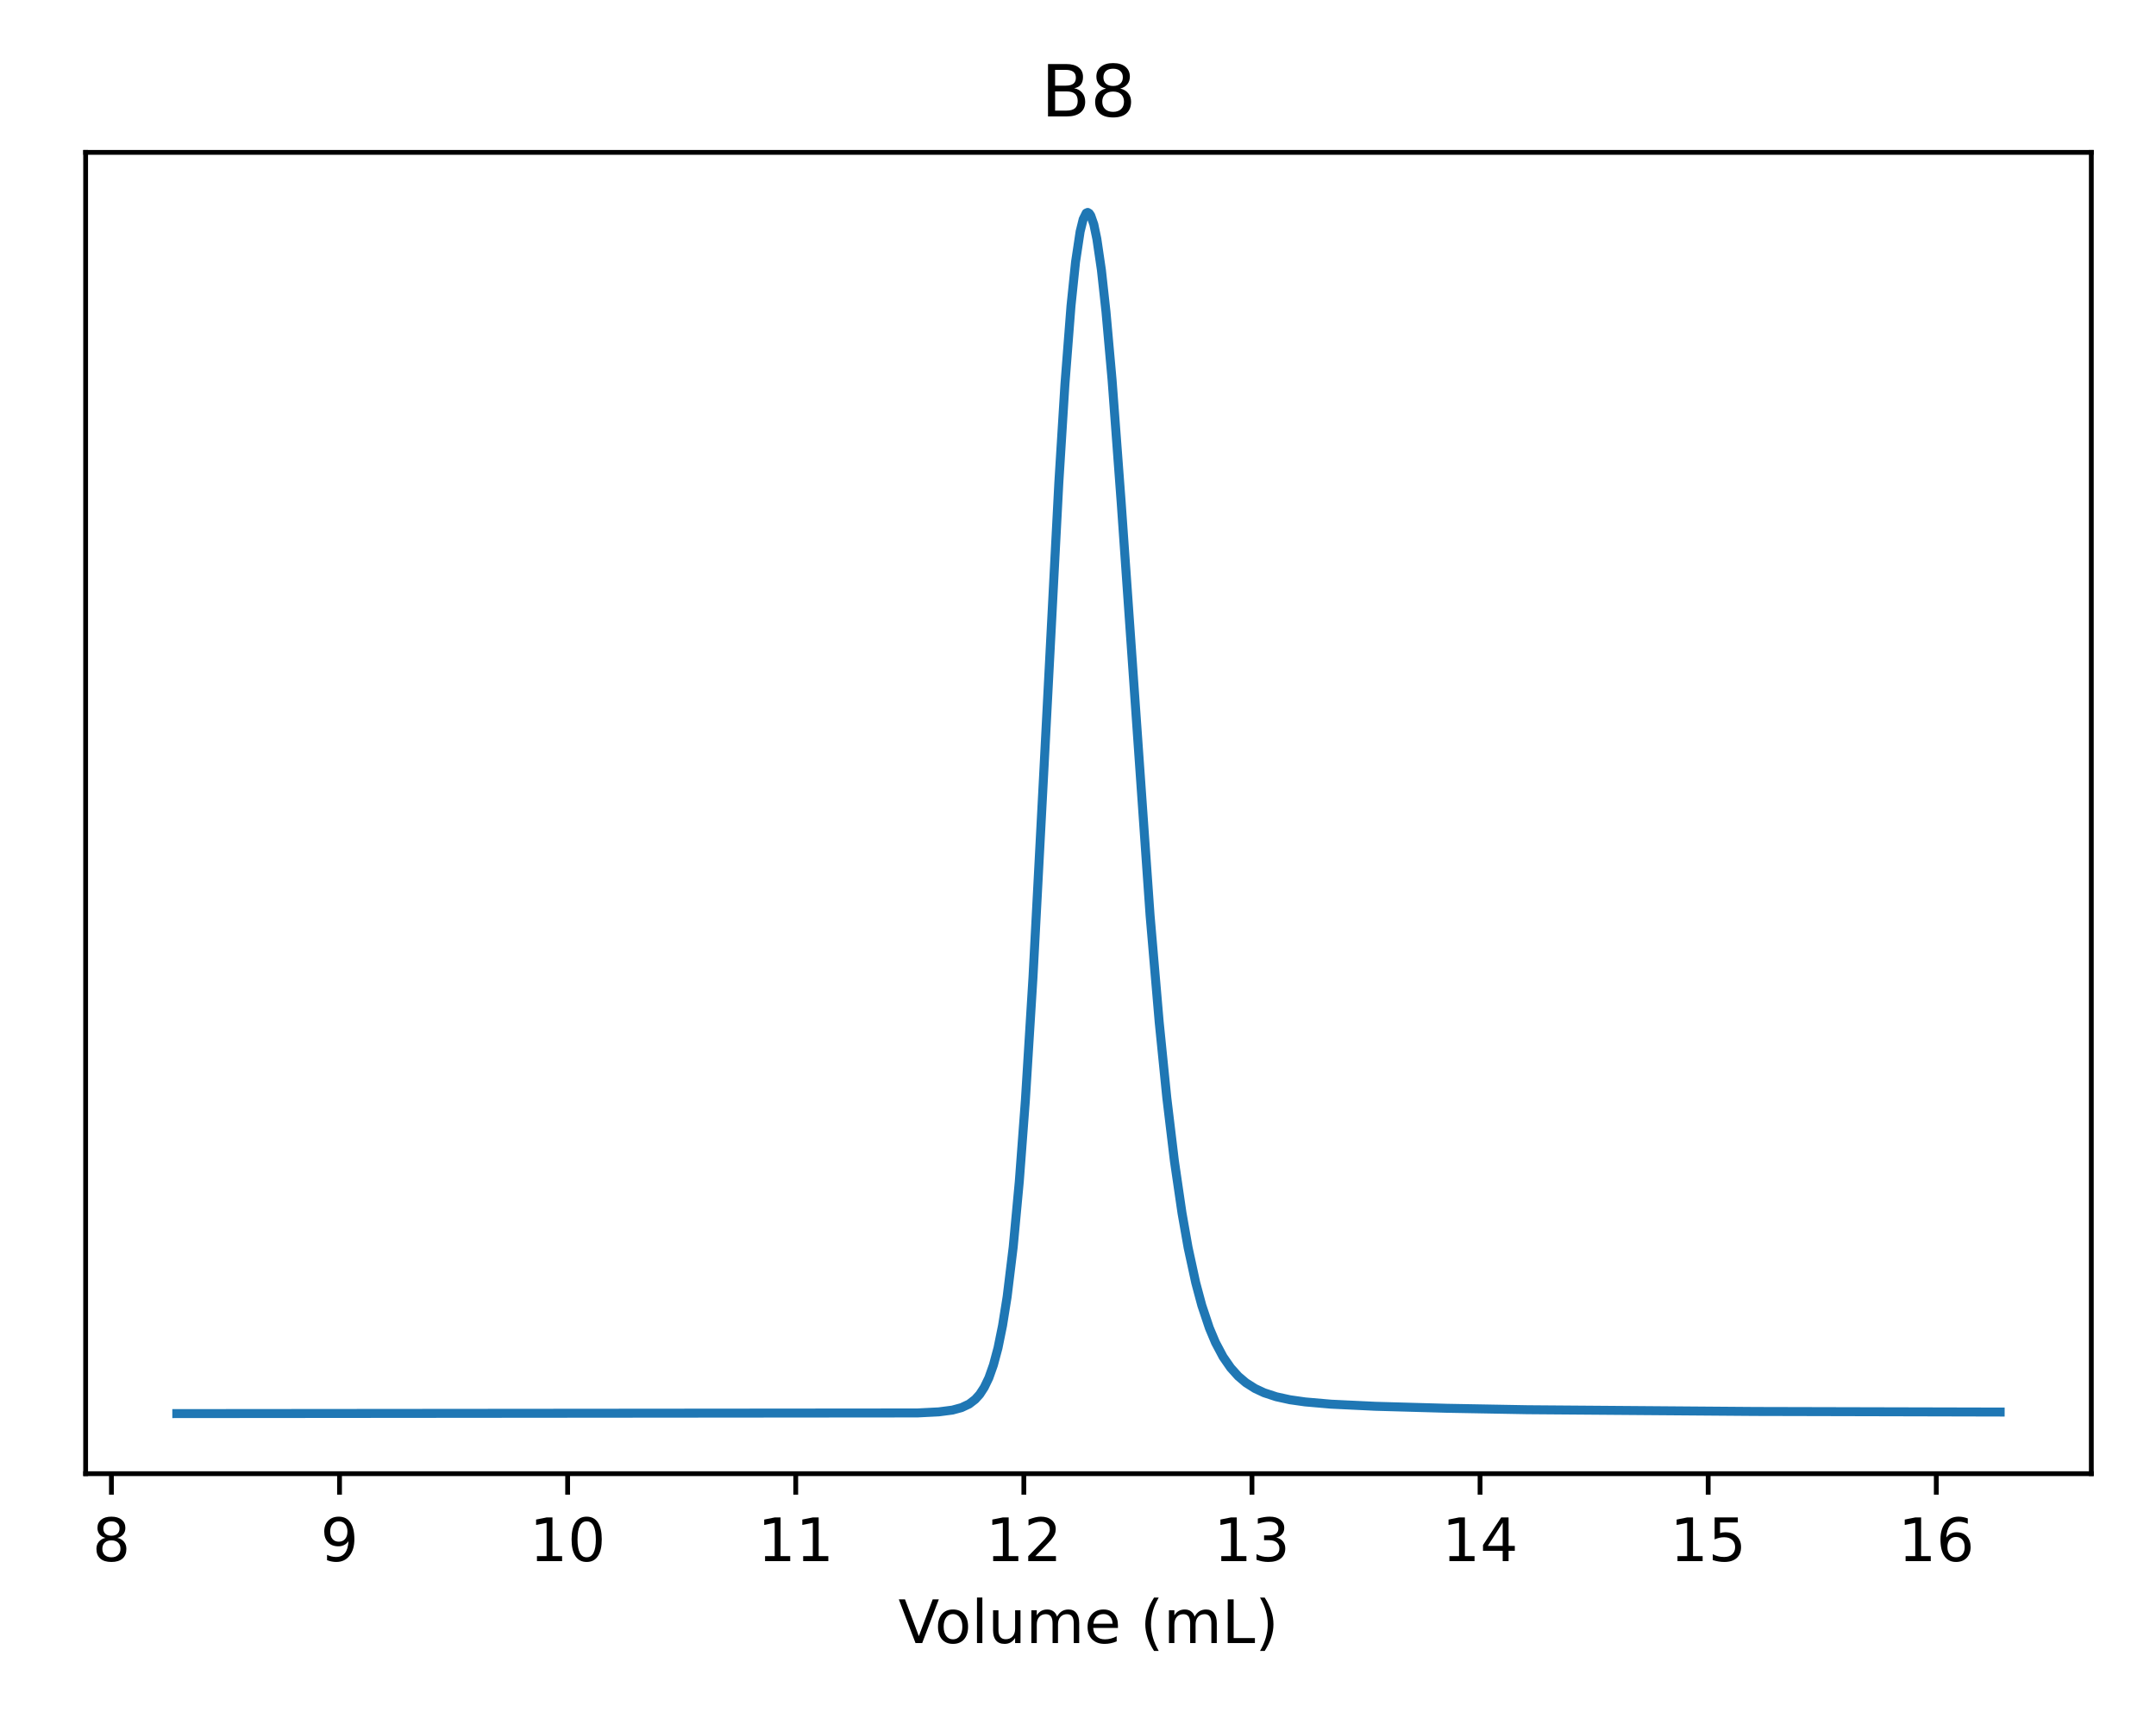
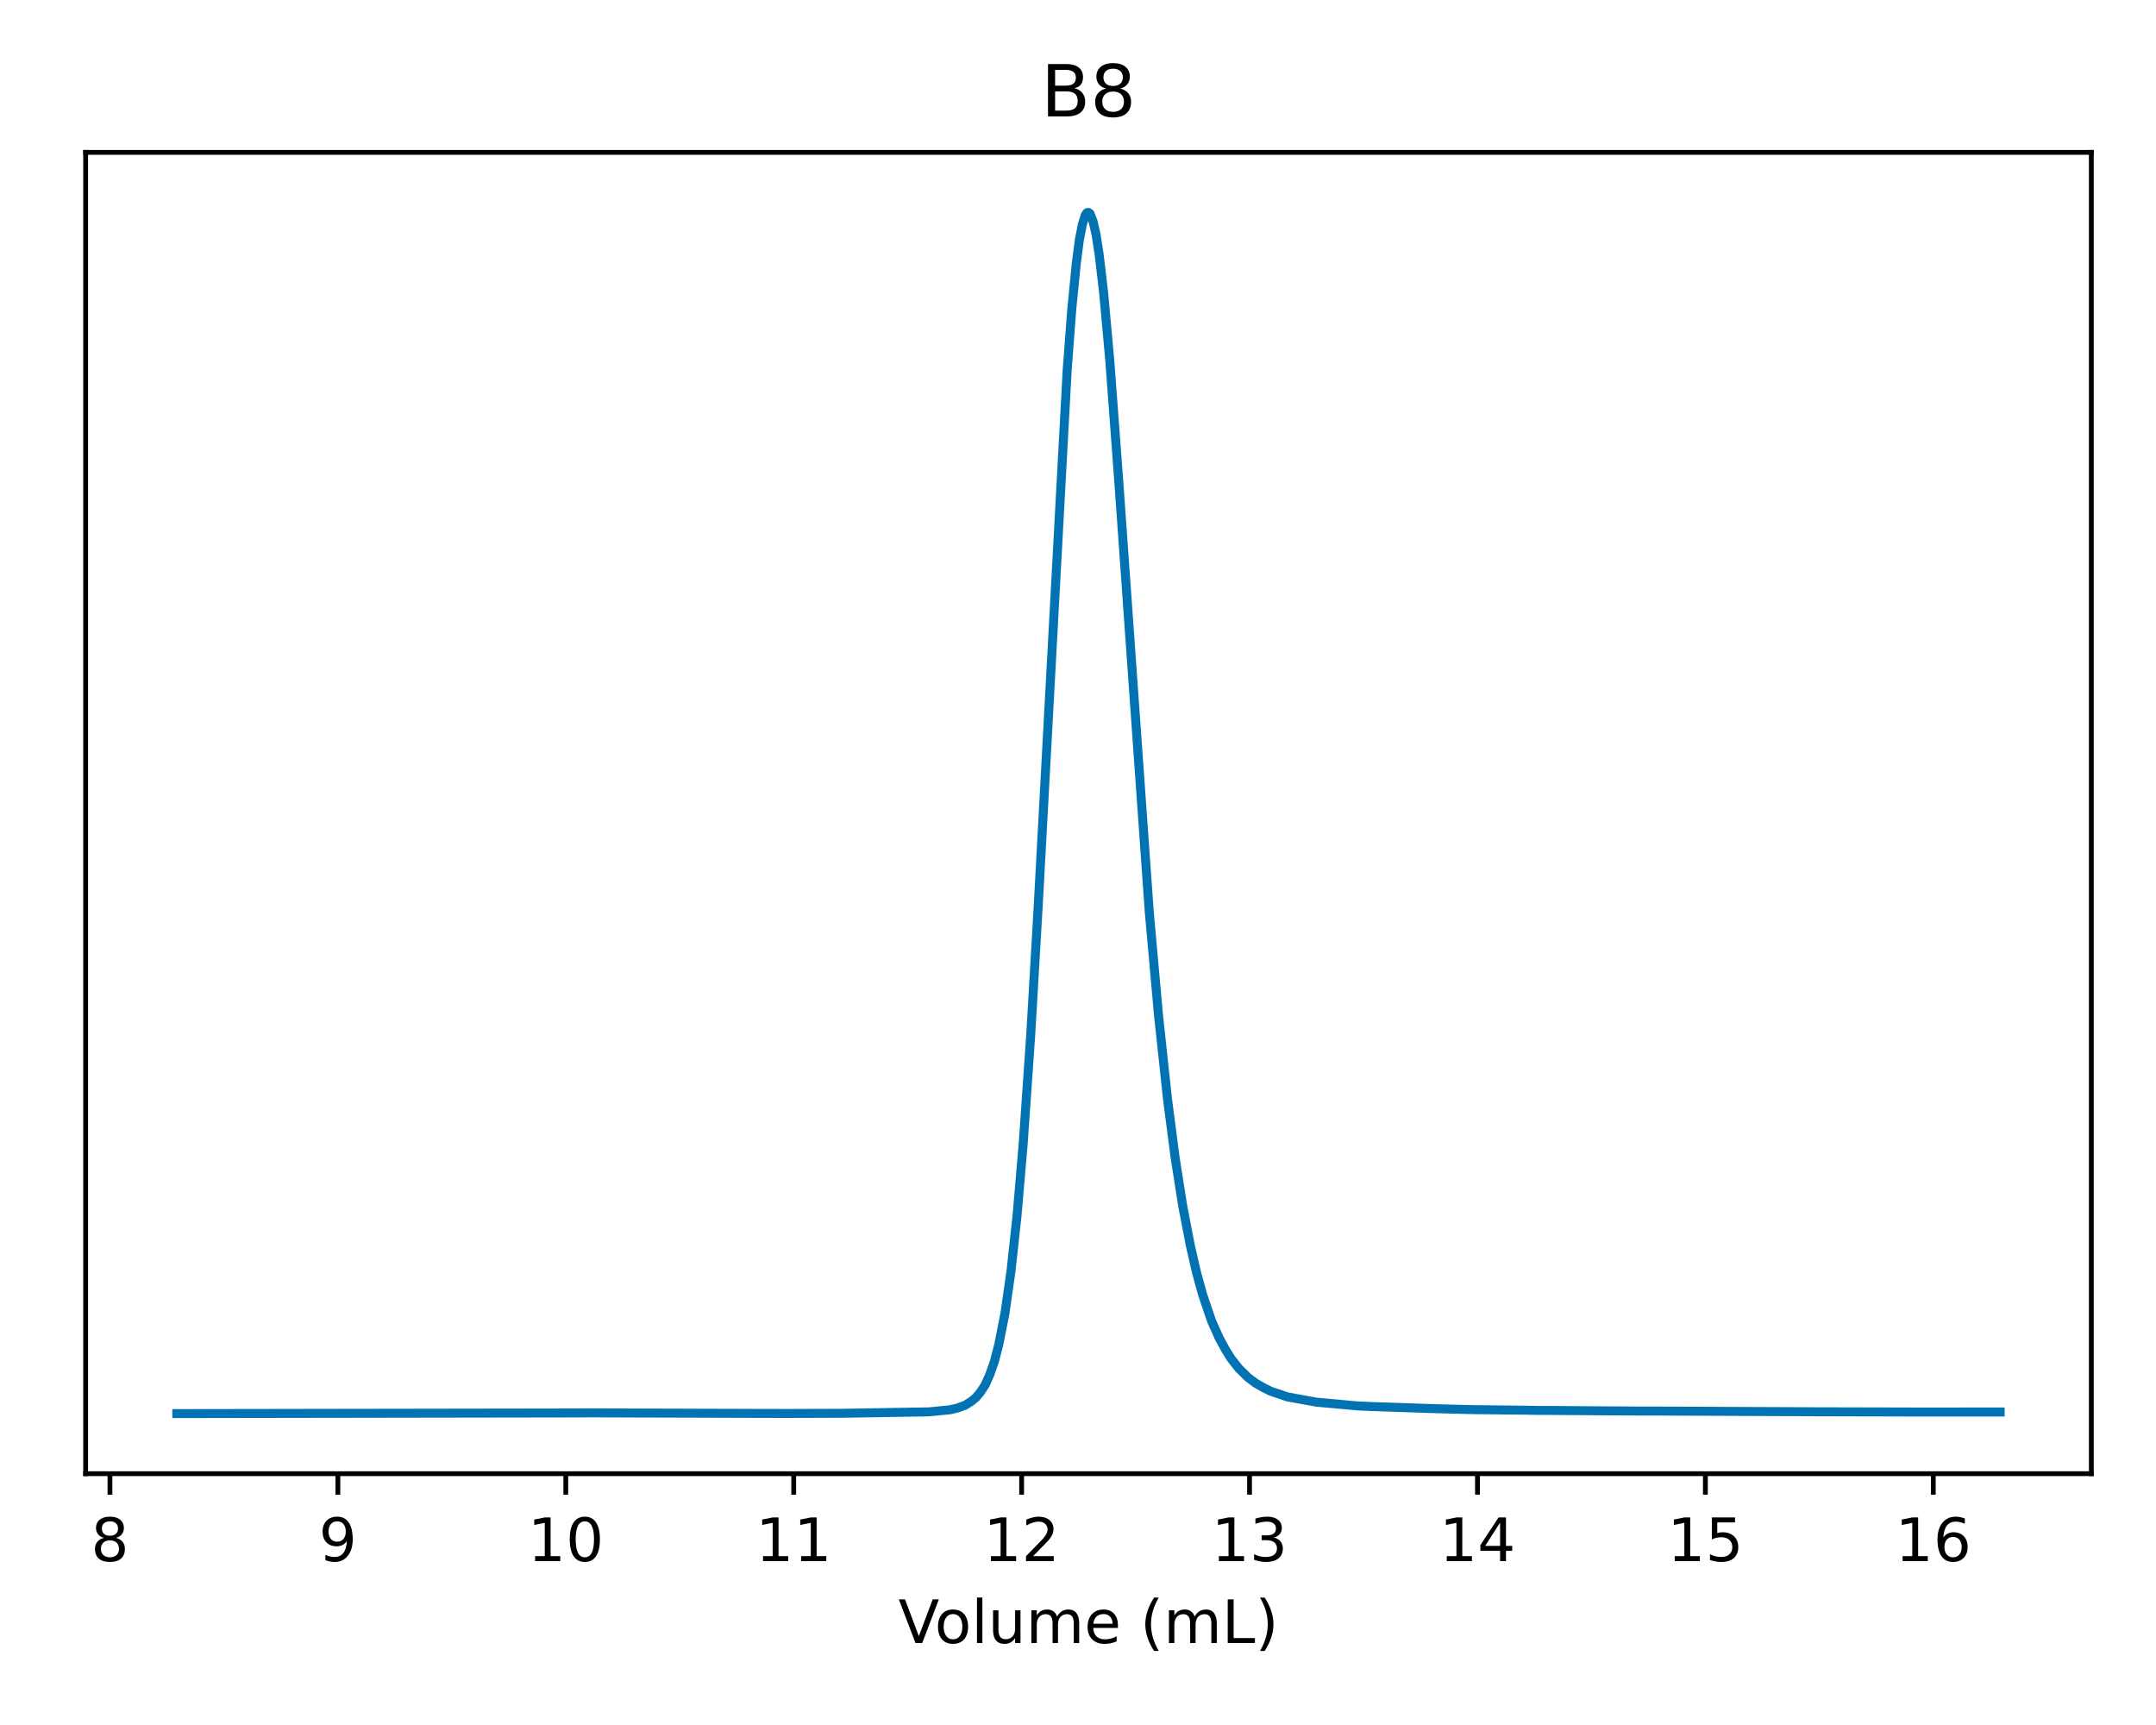
<svg xmlns="http://www.w3.org/2000/svg" xmlns:xlink="http://www.w3.org/1999/xlink" width="360pt" height="288pt" viewBox="0 0 360 288" version="1.1">
  <defs>
    <style type="text/css">*{stroke-linejoin: round; stroke-linecap: butt}</style>
  </defs>
  <g id="figure_1">
    <g id="patch_1">
      <path d="M 0 288  L 360 288  L 360 0  L 0 0  z " style="fill: #ffffff" />
    </g>
    <g id="axes_1">
      <g id="patch_2">
        <path d="M 14.3 246.04  L 349.2 246.04  L 349.2 25.44  L 14.3 25.44  z " style="fill: #ffffff" />
      </g>
      <g id="PolyCollection_1" />
      <g id="matplotlib.axis_1">
        <g id="xtick_1">
          <g id="line2d_1">
            <defs>
-               <path id="mae11bf084a" d="M 0 0  L 0 3.5  " style="stroke: #000000; stroke-width: 0.8" />
+               <path id="m97e453bd9c" d="M 0 0  L 0 3.5  " style="stroke: #000000; stroke-width: 0.8" />
            </defs>
            <g>
-               <use xlink:href="#mae11bf084a" x="18.604" y="246.04" style="stroke: #000000; stroke-width: 0.8" />
+               <use xlink:href="#m97e453bd9c" x="18.359" y="246.04" style="stroke: #000000; stroke-width: 0.8" />
            </g>
          </g>
          <g id="text_1">
-             <g transform="translate(15.42276 260.6384)scale(0.1 -0.1)">
+             <g transform="translate(15.17814 260.6384)scale(0.1 -0.1)">
              <defs>
                <path id="DejaVuSans-38" d="M 2034 2216  Q 1584 2216 1326 1975  Q 1069 1734 1069 1313  Q 1069 891 1326 650  Q 1584 409 2034 409  Q 2484 409 2743 651  Q 3003 894 3003 1313  Q 3003 1734 2745 1975  Q 2488 2216 2034 2216  z M 1403 2484  Q 997 2584 770 2862  Q 544 3141 544 3541  Q 544 4100 942 4425  Q 1341 4750 2034 4750  Q 2731 4750 3128 4425  Q 3525 4100 3525 3541  Q 3525 3141 3298 2862  Q 3072 2584 2669 2484  Q 3125 2378 3379 2068  Q 3634 1759 3634 1313  Q 3634 634 3220 271  Q 2806 -91 2034 -91  Q 1263 -91 848 271  Q 434 634 434 1313  Q 434 1759 690 2068  Q 947 2378 1403 2484  z M 1172 3481  Q 1172 3119 1398 2916  Q 1625 2713 2034 2713  Q 2441 2713 2670 2916  Q 2900 3119 2900 3481  Q 2900 3844 2670 4047  Q 2441 4250 2034 4250  Q 1625 4250 1398 4047  Q 1172 3844 1172 3481  z " transform="scale(0.015625)" />
              </defs>
              <use xlink:href="#DejaVuSans-38" />
            </g>
          </g>
        </g>
        <g id="xtick_2">
          <g id="line2d_2">
            <g>
-               <use xlink:href="#mae11bf084a" x="56.693" y="246.04" style="stroke: #000000; stroke-width: 0.8" />
+               <use xlink:href="#m97e453bd9c" x="56.416" y="246.04" style="stroke: #000000; stroke-width: 0.8" />
            </g>
          </g>
          <g id="text_2">
-             <g transform="translate(53.51132 260.6384)scale(0.1 -0.1)">
+             <g transform="translate(53.23496 260.6384)scale(0.1 -0.1)">
              <defs>
                <path id="DejaVuSans-39" d="M 703 97  L 703 672  Q 941 559 1184 500  Q 1428 441 1663 441  Q 2288 441 2617 861  Q 2947 1281 2994 2138  Q 2813 1869 2534 1725  Q 2256 1581 1919 1581  Q 1219 1581 811 2004  Q 403 2428 403 3163  Q 403 3881 828 4315  Q 1253 4750 1959 4750  Q 2769 4750 3195 4129  Q 3622 3509 3622 2328  Q 3622 1225 3098 567  Q 2575 -91 1691 -91  Q 1453 -91 1209 -44  Q 966 3 703 97  z M 1959 2075  Q 2384 2075 2632 2365  Q 2881 2656 2881 3163  Q 2881 3666 2632 3958  Q 2384 4250 1959 4250  Q 1534 4250 1286 3958  Q 1038 3666 1038 3163  Q 1038 2656 1286 2365  Q 1534 2075 1959 2075  z " transform="scale(0.015625)" />
              </defs>
              <use xlink:href="#DejaVuSans-39" />
            </g>
          </g>
        </g>
        <g id="xtick_3">
          <g id="line2d_3">
            <g>
-               <use xlink:href="#mae11bf084a" x="94.781" y="246.04" style="stroke: #000000; stroke-width: 0.8" />
+               <use xlink:href="#m97e453bd9c" x="94.473" y="246.04" style="stroke: #000000; stroke-width: 0.8" />
            </g>
          </g>
          <g id="text_3">
-             <g transform="translate(88.41863 260.6384)scale(0.1 -0.1)">
+             <g transform="translate(88.11053 260.6384)scale(0.1 -0.1)">
              <defs>
                <path id="DejaVuSans-31" d="M 794 531  L 1825 531  L 1825 4091  L 703 3866  L 703 4441  L 1819 4666  L 2450 4666  L 2450 531  L 3481 531  L 3481 0  L 794 0  L 794 531  z " transform="scale(0.015625)" />
                <path id="DejaVuSans-30" d="M 2034 4250  Q 1547 4250 1301 3770  Q 1056 3291 1056 2328  Q 1056 1369 1301 889  Q 1547 409 2034 409  Q 2525 409 2770 889  Q 3016 1369 3016 2328  Q 3016 3291 2770 3770  Q 2525 4250 2034 4250  z M 2034 4750  Q 2819 4750 3233 4129  Q 3647 3509 3647 2328  Q 3647 1150 3233 529  Q 2819 -91 2034 -91  Q 1250 -91 836 529  Q 422 1150 422 2328  Q 422 3509 836 4129  Q 1250 4750 2034 4750  z " transform="scale(0.015625)" />
              </defs>
              <use xlink:href="#DejaVuSans-31" />
              <use xlink:href="#DejaVuSans-30" x="63.623" />
            </g>
          </g>
        </g>
        <g id="xtick_4">
          <g id="line2d_4">
            <g>
-               <use xlink:href="#mae11bf084a" x="132.87" y="246.04" style="stroke: #000000; stroke-width: 0.8" />
+               <use xlink:href="#m97e453bd9c" x="132.53" y="246.04" style="stroke: #000000; stroke-width: 0.8" />
            </g>
          </g>
          <g id="text_4">
-             <g transform="translate(126.5072 260.6384)scale(0.1 -0.1)">
+             <g transform="translate(126.1673 260.6384)scale(0.1 -0.1)">
              <use xlink:href="#DejaVuSans-31" />
              <use xlink:href="#DejaVuSans-31" x="63.623" />
            </g>
          </g>
        </g>
        <g id="xtick_5">
          <g id="line2d_5">
            <g>
-               <use xlink:href="#mae11bf084a" x="170.958" y="246.04" style="stroke: #000000; stroke-width: 0.8" />
+               <use xlink:href="#m97e453bd9c" x="170.587" y="246.04" style="stroke: #000000; stroke-width: 0.8" />
            </g>
          </g>
          <g id="text_5">
-             <g transform="translate(164.5957 260.6384)scale(0.1 -0.1)">
+             <g transform="translate(164.2242 260.6384)scale(0.1 -0.1)">
              <defs>
                <path id="DejaVuSans-32" d="M 1228 531  L 3431 531  L 3431 0  L 469 0  L 469 531  Q 828 903 1448 1529  Q 2069 2156 2228 2338  Q 2531 2678 2651 2914  Q 2772 3150 2772 3378  Q 2772 3750 2511 3984  Q 2250 4219 1831 4219  Q 1534 4219 1204 4116  Q 875 4013 500 3803  L 500 4441  Q 881 4594 1212 4672  Q 1544 4750 1819 4750  Q 2544 4750 2975 4387  Q 3406 4025 3406 3419  Q 3406 3131 3298 2873  Q 3191 2616 2906 2266  Q 2828 2175 2409 1742  Q 1991 1309 1228 531  z " transform="scale(0.015625)" />
              </defs>
              <use xlink:href="#DejaVuSans-31" />
              <use xlink:href="#DejaVuSans-32" x="63.623" />
            </g>
          </g>
        </g>
        <g id="xtick_6">
          <g id="line2d_6">
            <g>
-               <use xlink:href="#mae11bf084a" x="209.047" y="246.04" style="stroke: #000000; stroke-width: 0.8" />
+               <use xlink:href="#m97e453bd9c" x="208.643" y="246.04" style="stroke: #000000; stroke-width: 0.8" />
            </g>
          </g>
          <g id="text_6">
-             <g transform="translate(202.6843 260.6384)scale(0.1 -0.1)">
+             <g transform="translate(202.281 260.6384)scale(0.1 -0.1)">
              <defs>
                <path id="DejaVuSans-33" d="M 2597 2516  Q 3050 2419 3304 2112  Q 3559 1806 3559 1356  Q 3559 666 3084 287  Q 2609 -91 1734 -91  Q 1441 -91 1130 -33  Q 819 25 488 141  L 488 750  Q 750 597 1062 519  Q 1375 441 1716 441  Q 2309 441 2620 675  Q 2931 909 2931 1356  Q 2931 1769 2642 2001  Q 2353 2234 1838 2234  L 1294 2234  L 1294 2753  L 1863 2753  Q 2328 2753 2575 2939  Q 2822 3125 2822 3475  Q 2822 3834 2567 4026  Q 2313 4219 1838 4219  Q 1578 4219 1281 4162  Q 984 4106 628 3988  L 628 4550  Q 988 4650 1302 4700  Q 1616 4750 1894 4750  Q 2613 4750 3031 4423  Q 3450 4097 3450 3541  Q 3450 3153 3228 2886  Q 3006 2619 2597 2516  z " transform="scale(0.015625)" />
              </defs>
              <use xlink:href="#DejaVuSans-31" />
              <use xlink:href="#DejaVuSans-33" x="63.623" />
            </g>
          </g>
        </g>
        <g id="xtick_7">
          <g id="line2d_7">
            <g>
-               <use xlink:href="#mae11bf084a" x="247.135" y="246.04" style="stroke: #000000; stroke-width: 0.8" />
+               <use xlink:href="#m97e453bd9c" x="246.7" y="246.04" style="stroke: #000000; stroke-width: 0.8" />
            </g>
          </g>
          <g id="text_7">
-             <g transform="translate(240.7729 260.6384)scale(0.1 -0.1)">
+             <g transform="translate(240.3378 260.6384)scale(0.1 -0.1)">
              <defs>
                <path id="DejaVuSans-34" d="M 2419 4116  L 825 1625  L 2419 1625  L 2419 4116  z M 2253 4666  L 3047 4666  L 3047 1625  L 3713 1625  L 3713 1100  L 3047 1100  L 3047 0  L 2419 0  L 2419 1100  L 313 1100  L 313 1709  L 2253 4666  z " transform="scale(0.015625)" />
              </defs>
              <use xlink:href="#DejaVuSans-31" />
              <use xlink:href="#DejaVuSans-34" x="63.623" />
            </g>
          </g>
        </g>
        <g id="xtick_8">
          <g id="line2d_8">
            <g>
-               <use xlink:href="#mae11bf084a" x="285.224" y="246.04" style="stroke: #000000; stroke-width: 0.8" />
+               <use xlink:href="#m97e453bd9c" x="284.757" y="246.04" style="stroke: #000000; stroke-width: 0.8" />
            </g>
          </g>
          <g id="text_8">
-             <g transform="translate(278.8614 260.6384)scale(0.1 -0.1)">
+             <g transform="translate(278.3946 260.6384)scale(0.1 -0.1)">
              <defs>
                <path id="DejaVuSans-35" d="M 691 4666  L 3169 4666  L 3169 4134  L 1269 4134  L 1269 2991  Q 1406 3038 1543 3061  Q 1681 3084 1819 3084  Q 2600 3084 3056 2656  Q 3513 2228 3513 1497  Q 3513 744 3044 326  Q 2575 -91 1722 -91  Q 1428 -91 1123 -41  Q 819 9 494 109  L 494 744  Q 775 591 1075 516  Q 1375 441 1709 441  Q 2250 441 2565 725  Q 2881 1009 2881 1497  Q 2881 1984 2565 2268  Q 2250 2553 1709 2553  Q 1456 2553 1204 2497  Q 953 2441 691 2322  L 691 4666  z " transform="scale(0.015625)" />
              </defs>
              <use xlink:href="#DejaVuSans-31" />
              <use xlink:href="#DejaVuSans-35" x="63.623" />
            </g>
          </g>
        </g>
        <g id="xtick_9">
          <g id="line2d_9">
            <g>
-               <use xlink:href="#mae11bf084a" x="323.312" y="246.04" style="stroke: #000000; stroke-width: 0.8" />
+               <use xlink:href="#m97e453bd9c" x="322.814" y="246.04" style="stroke: #000000; stroke-width: 0.8" />
            </g>
          </g>
          <g id="text_9">
-             <g transform="translate(316.95 260.6384)scale(0.1 -0.1)">
+             <g transform="translate(316.4514 260.6384)scale(0.1 -0.1)">
              <defs>
                <path id="DejaVuSans-36" d="M 2113 2584  Q 1688 2584 1439 2293  Q 1191 2003 1191 1497  Q 1191 994 1439 701  Q 1688 409 2113 409  Q 2538 409 2786 701  Q 3034 994 3034 1497  Q 3034 2003 2786 2293  Q 2538 2584 2113 2584  z M 3366 4563  L 3366 3988  Q 3128 4100 2886 4159  Q 2644 4219 2406 4219  Q 1781 4219 1451 3797  Q 1122 3375 1075 2522  Q 1259 2794 1537 2939  Q 1816 3084 2150 3084  Q 2853 3084 3261 2657  Q 3669 2231 3669 1497  Q 3669 778 3244 343  Q 2819 -91 2113 -91  Q 1303 -91 875 529  Q 447 1150 447 2328  Q 447 3434 972 4092  Q 1497 4750 2381 4750  Q 2619 4750 2861 4703  Q 3103 4656 3366 4563  z " transform="scale(0.015625)" />
              </defs>
              <use xlink:href="#DejaVuSans-31" />
              <use xlink:href="#DejaVuSans-36" x="63.623" />
            </g>
          </g>
        </g>
        <g id="text_10">
          <g transform="translate(150.0062 274.3166)scale(0.1 -0.1)">
            <defs>
              <path id="DejaVuSans-56" d="M 1831 0  L 50 4666  L 709 4666  L 2188 738  L 3669 4666  L 4325 4666  L 2547 0  L 1831 0  z " transform="scale(0.015625)" />
              <path id="DejaVuSans-6f" d="M 1959 3097  Q 1497 3097 1228 2736  Q 959 2375 959 1747  Q 959 1119 1226 758  Q 1494 397 1959 397  Q 2419 397 2687 759  Q 2956 1122 2956 1747  Q 2956 2369 2687 2733  Q 2419 3097 1959 3097  z M 1959 3584  Q 2709 3584 3137 3096  Q 3566 2609 3566 1747  Q 3566 888 3137 398  Q 2709 -91 1959 -91  Q 1206 -91 779 398  Q 353 888 353 1747  Q 353 2609 779 3096  Q 1206 3584 1959 3584  z " transform="scale(0.015625)" />
              <path id="DejaVuSans-6c" d="M 603 4863  L 1178 4863  L 1178 0  L 603 0  L 603 4863  z " transform="scale(0.015625)" />
              <path id="DejaVuSans-75" d="M 544 1381  L 544 3500  L 1119 3500  L 1119 1403  Q 1119 906 1312 657  Q 1506 409 1894 409  Q 2359 409 2629 706  Q 2900 1003 2900 1516  L 2900 3500  L 3475 3500  L 3475 0  L 2900 0  L 2900 538  Q 2691 219 2414 64  Q 2138 -91 1772 -91  Q 1169 -91 856 284  Q 544 659 544 1381  z M 1991 3584  L 1991 3584  z " transform="scale(0.015625)" />
              <path id="DejaVuSans-6d" d="M 3328 2828  Q 3544 3216 3844 3400  Q 4144 3584 4550 3584  Q 5097 3584 5394 3201  Q 5691 2819 5691 2113  L 5691 0  L 5113 0  L 5113 2094  Q 5113 2597 4934 2840  Q 4756 3084 4391 3084  Q 3944 3084 3684 2787  Q 3425 2491 3425 1978  L 3425 0  L 2847 0  L 2847 2094  Q 2847 2600 2669 2842  Q 2491 3084 2119 3084  Q 1678 3084 1418 2786  Q 1159 2488 1159 1978  L 1159 0  L 581 0  L 581 3500  L 1159 3500  L 1159 2956  Q 1356 3278 1631 3431  Q 1906 3584 2284 3584  Q 2666 3584 2933 3390  Q 3200 3197 3328 2828  z " transform="scale(0.015625)" />
              <path id="DejaVuSans-65" d="M 3597 1894  L 3597 1613  L 953 1613  Q 991 1019 1311 708  Q 1631 397 2203 397  Q 2534 397 2845 478  Q 3156 559 3463 722  L 3463 178  Q 3153 47 2828 -22  Q 2503 -91 2169 -91  Q 1331 -91 842 396  Q 353 884 353 1716  Q 353 2575 817 3079  Q 1281 3584 2069 3584  Q 2775 3584 3186 3129  Q 3597 2675 3597 1894  z M 3022 2063  Q 3016 2534 2758 2815  Q 2500 3097 2075 3097  Q 1594 3097 1305 2825  Q 1016 2553 972 2059  L 3022 2063  z " transform="scale(0.015625)" />
              <path id="DejaVuSans-20" transform="scale(0.015625)" />
              <path id="DejaVuSans-28" d="M 1984 4856  Q 1566 4138 1362 3434  Q 1159 2731 1159 2009  Q 1159 1288 1364 580  Q 1569 -128 1984 -844  L 1484 -844  Q 1016 -109 783 600  Q 550 1309 550 2009  Q 550 2706 781 3412  Q 1013 4119 1484 4856  L 1984 4856  z " transform="scale(0.015625)" />
              <path id="DejaVuSans-4c" d="M 628 4666  L 1259 4666  L 1259 531  L 3531 531  L 3531 0  L 628 0  L 628 4666  z " transform="scale(0.015625)" />
              <path id="DejaVuSans-29" d="M 513 4856  L 1013 4856  Q 1481 4119 1714 3412  Q 1947 2706 1947 2009  Q 1947 1309 1714 600  Q 1481 -109 1013 -844  L 513 -844  Q 928 -128 1133 580  Q 1338 1288 1338 2009  Q 1338 2731 1133 3434  Q 928 4138 513 4856  z " transform="scale(0.015625)" />
            </defs>
            <use xlink:href="#DejaVuSans-56" />
            <use xlink:href="#DejaVuSans-6f" x="60.658" />
            <use xlink:href="#DejaVuSans-6c" x="121.84" />
            <use xlink:href="#DejaVuSans-75" x="149.623" />
            <use xlink:href="#DejaVuSans-6d" x="213.002" />
            <use xlink:href="#DejaVuSans-65" x="310.414" />
            <use xlink:href="#DejaVuSans-20" x="371.938" />
            <use xlink:href="#DejaVuSans-28" x="403.725" />
            <use xlink:href="#DejaVuSans-6d" x="442.738" />
            <use xlink:href="#DejaVuSans-4c" x="540.15" />
            <use xlink:href="#DejaVuSans-29" x="595.863" />
          </g>
        </g>
      </g>
      <g id="line2d_10">
-         <path d="M 29.523 236.01  L 153.184 235.901  L 156.739 235.721  L 159.024 235.425  L 160.547 235.012  L 161.817 234.416  L 162.833 233.636  L 163.594 232.794  L 164.356 231.617  L 165.118 230.036  L 165.88 227.884  L 166.642 225.046  L 167.403 221.299  L 168.165 216.518  L 169.181 208.191  L 170.196 197.282  L 171.212 183.732  L 172.482 163.187  L 174.259 129.428  L 176.798 80.614  L 177.814 64.22  L 178.83 51.078  L 179.592 43.733  L 180.353 38.672  L 180.861 36.617  L 181.369 35.577  L 181.623 35.467  L 181.877 35.619  L 182.131 35.998  L 182.639 37.455  L 183.147 39.883  L 183.908 45.076  L 184.67 52.024  L 185.686 63.385  L 187.209 83.865  L 192.034 152.817  L 193.557 170.648  L 194.827 183.264  L 196.097 193.838  L 197.366 202.528  L 198.382 208.289  L 199.652 214.137  L 200.667 217.927  L 201.937 221.723  L 202.953 224.137  L 204.222 226.528  L 205.492 228.36  L 206.761 229.774  L 208.031 230.852  L 209.555 231.82  L 211.078 232.532  L 213.11 233.197  L 215.395 233.699  L 217.934 234.059  L 222.251 234.435  L 229.615 234.787  L 241.549 235.12  L 255.007 235.361  L 293.096 235.654  L 333.977 235.751  L 333.977 235.751  " clip-path="url(#p6095c109cb)" style="fill: none; stroke: #1f77b4; stroke-width: 1.5; stroke-linecap: square" />
+         <path d="M 29.523 236.008  L 96.249 235.902  L 98.025 235.887  L 107.159 235.916  L 125.933 235.974  L 131.515 235.986  L 140.649 235.956  L 155.11 235.72  L 158.662 235.366  L 159.931 235.06  L 161.199 234.591  L 162.214 233.942  L 162.975 233.309  L 163.736 232.392  L 164.498 231.218  L 165.259 229.529  L 166.02 227.363  L 166.781 224.439  L 167.796 219.304  L 168.811 212.219  L 169.826 202.905  L 170.84 191.038  L 172.109 172.737  L 173.377 150.878  L 178.198 61.715  L 178.959 51.639  L 179.72 43.936  L 180.228 40.03  L 180.735 37.439  L 181.243 35.859  L 181.496 35.506  L 181.75 35.467  L 182.004 35.657  L 182.511 36.943  L 183.019 39.196  L 183.526 42.452  L 184.287 48.934  L 185.302 60.142  L 186.824 80.584  L 191.898 152.228  L 193.421 169.283  L 194.943 183.477  L 196.212 193.237  L 197.48 201.319  L 198.749 207.918  L 199.764 212.343  L 200.778 216.04  L 202.301 220.546  L 203.569 223.378  L 204.584 225.25  L 205.599 226.874  L 206.868 228.483  L 208.39 229.977  L 209.658 230.923  L 210.927 231.655  L 212.195 232.284  L 214.986 233.226  L 219.807 234.1  L 226.657 234.722  L 228.94 234.828  L 238.582 235.152  L 242.387 235.26  L 245.939 235.346  L 255.073 235.445  L 256.849 235.481  L 258.878 235.481  L 265.475 235.531  L 273.848 235.582  L 275.877 235.582  L 300.995 235.693  L 303.278 235.706  L 320.023 235.745  L 333.977 235.742  L 333.977 235.742  " clip-path="url(#p11a3fab67d)" style="fill: none; stroke: #0173b2; stroke-width: 1.5; stroke-linecap: square" />
      </g>
      <g id="patch_3">
        <path d="M 14.3 246.04  L 14.3 25.44  " style="fill: none; stroke: #000000; stroke-width: 0.8; stroke-linejoin: miter; stroke-linecap: square" />
      </g>
      <g id="patch_4">
        <path d="M 349.2 246.04  L 349.2 25.44  " style="fill: none; stroke: #000000; stroke-width: 0.8; stroke-linejoin: miter; stroke-linecap: square" />
      </g>
      <g id="patch_5">
        <path d="M 14.3 246.04  L 349.2 246.04  " style="fill: none; stroke: #000000; stroke-width: 0.8; stroke-linejoin: miter; stroke-linecap: square" />
      </g>
      <g id="patch_6">
        <path d="M 14.3 25.44  L 349.2 25.44  " style="fill: none; stroke: #000000; stroke-width: 0.8; stroke-linejoin: miter; stroke-linecap: square" />
      </g>
      <g id="text_11">
        <g transform="translate(173.8159 19.44)scale(0.12 -0.12)">
          <defs>
            <path id="DejaVuSans-42" d="M 1259 2228  L 1259 519  L 2272 519  Q 2781 519 3026 730  Q 3272 941 3272 1375  Q 3272 1813 3026 2020  Q 2781 2228 2272 2228  L 1259 2228  z M 1259 4147  L 1259 2741  L 2194 2741  Q 2656 2741 2882 2914  Q 3109 3088 3109 3444  Q 3109 3797 2882 3972  Q 2656 4147 2194 4147  L 1259 4147  z M 628 4666  L 2241 4666  Q 2963 4666 3353 4366  Q 3744 4066 3744 3513  Q 3744 3084 3544 2831  Q 3344 2578 2956 2516  Q 3422 2416 3680 2098  Q 3938 1781 3938 1306  Q 3938 681 3513 340  Q 3088 0 2303 0  L 628 0  L 628 4666  z " transform="scale(0.015625)" />
          </defs>
          <use xlink:href="#DejaVuSans-42" />
          <use xlink:href="#DejaVuSans-38" x="68.604" />
        </g>
      </g>
    </g>
  </g>
  <defs>
-     <clipPath id="p6095c109cb">
+     <clipPath id="p11a3fab67d">
      <rect x="14.3" y="25.44" width="334.9" height="220.6" />
    </clipPath>
  </defs>
</svg>
